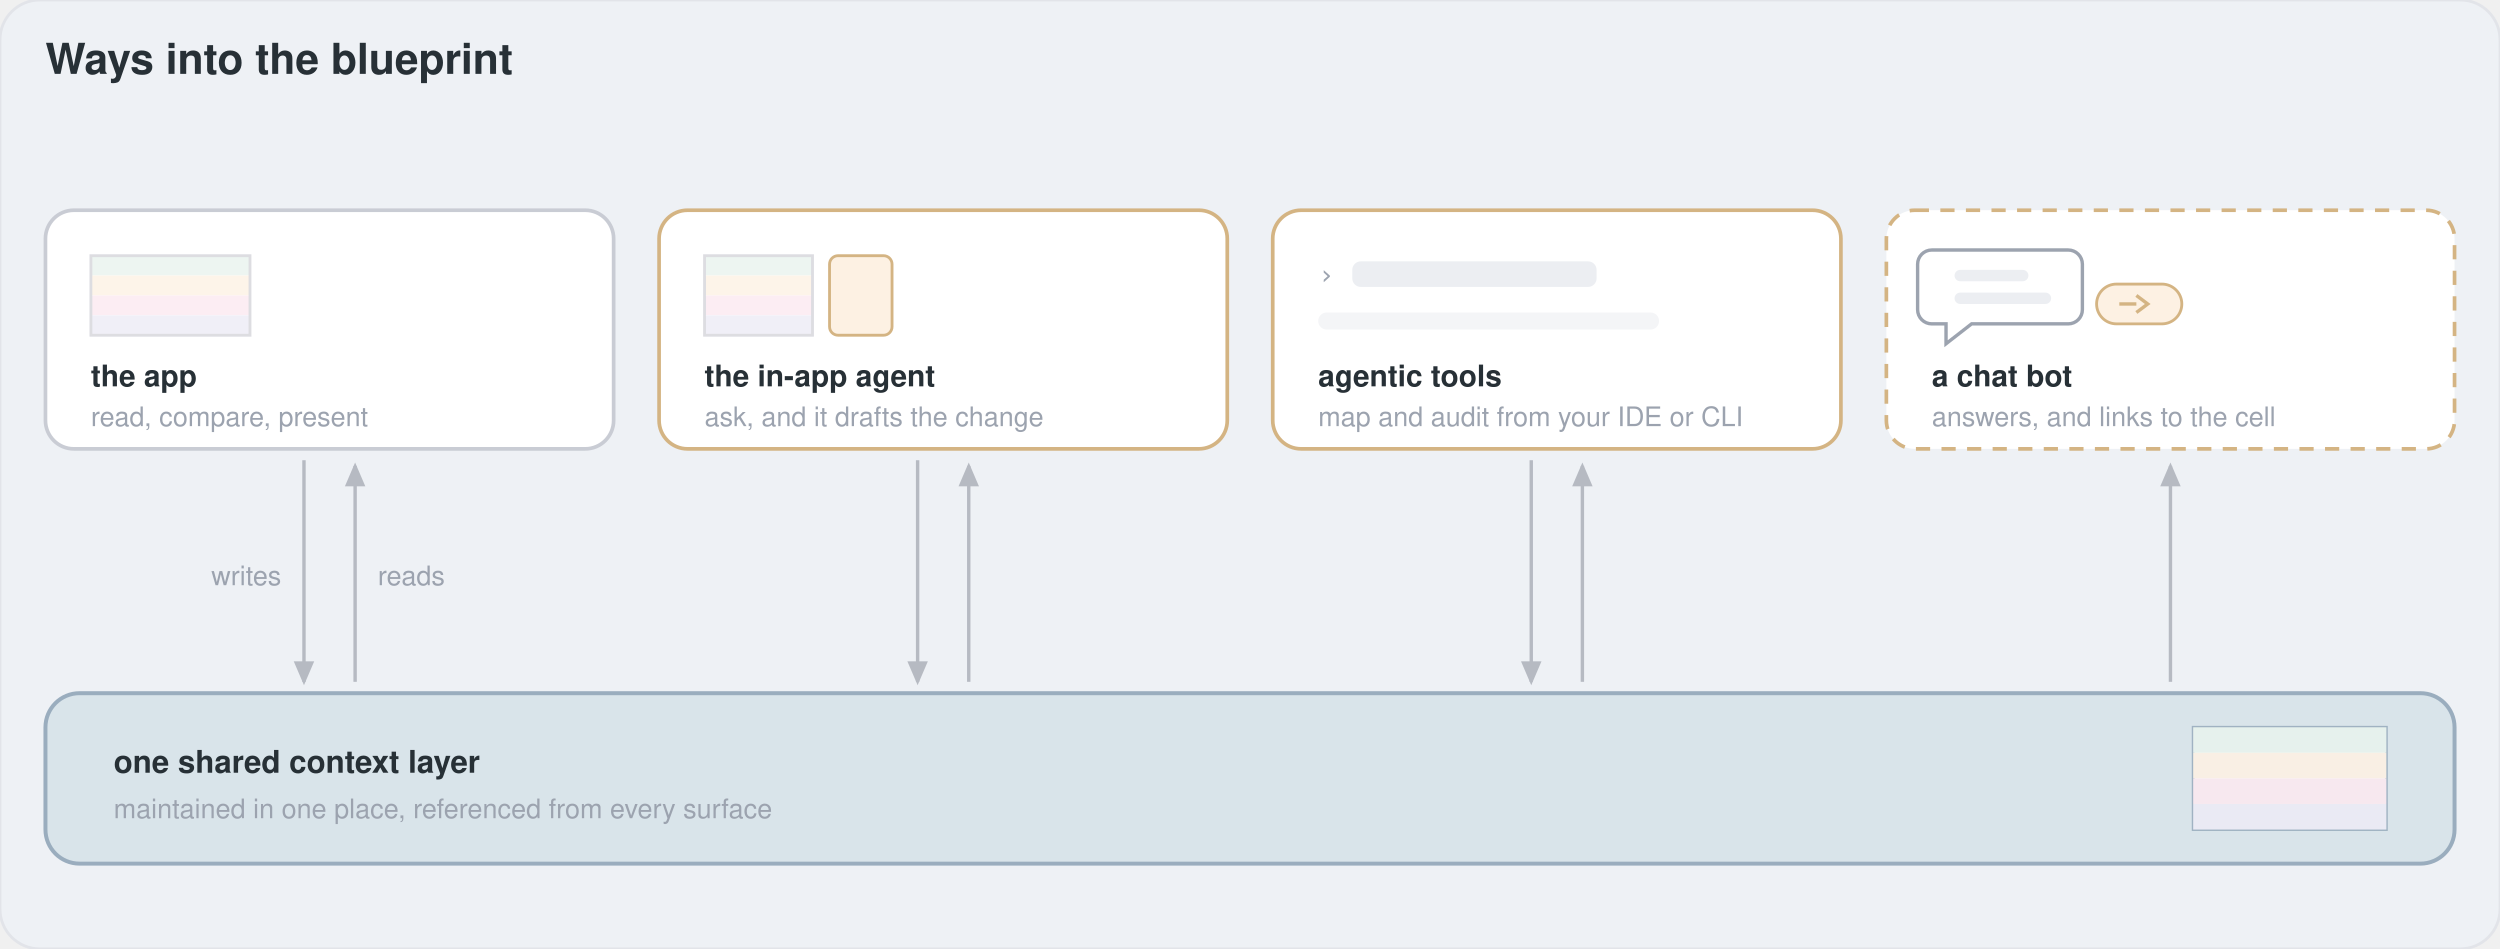
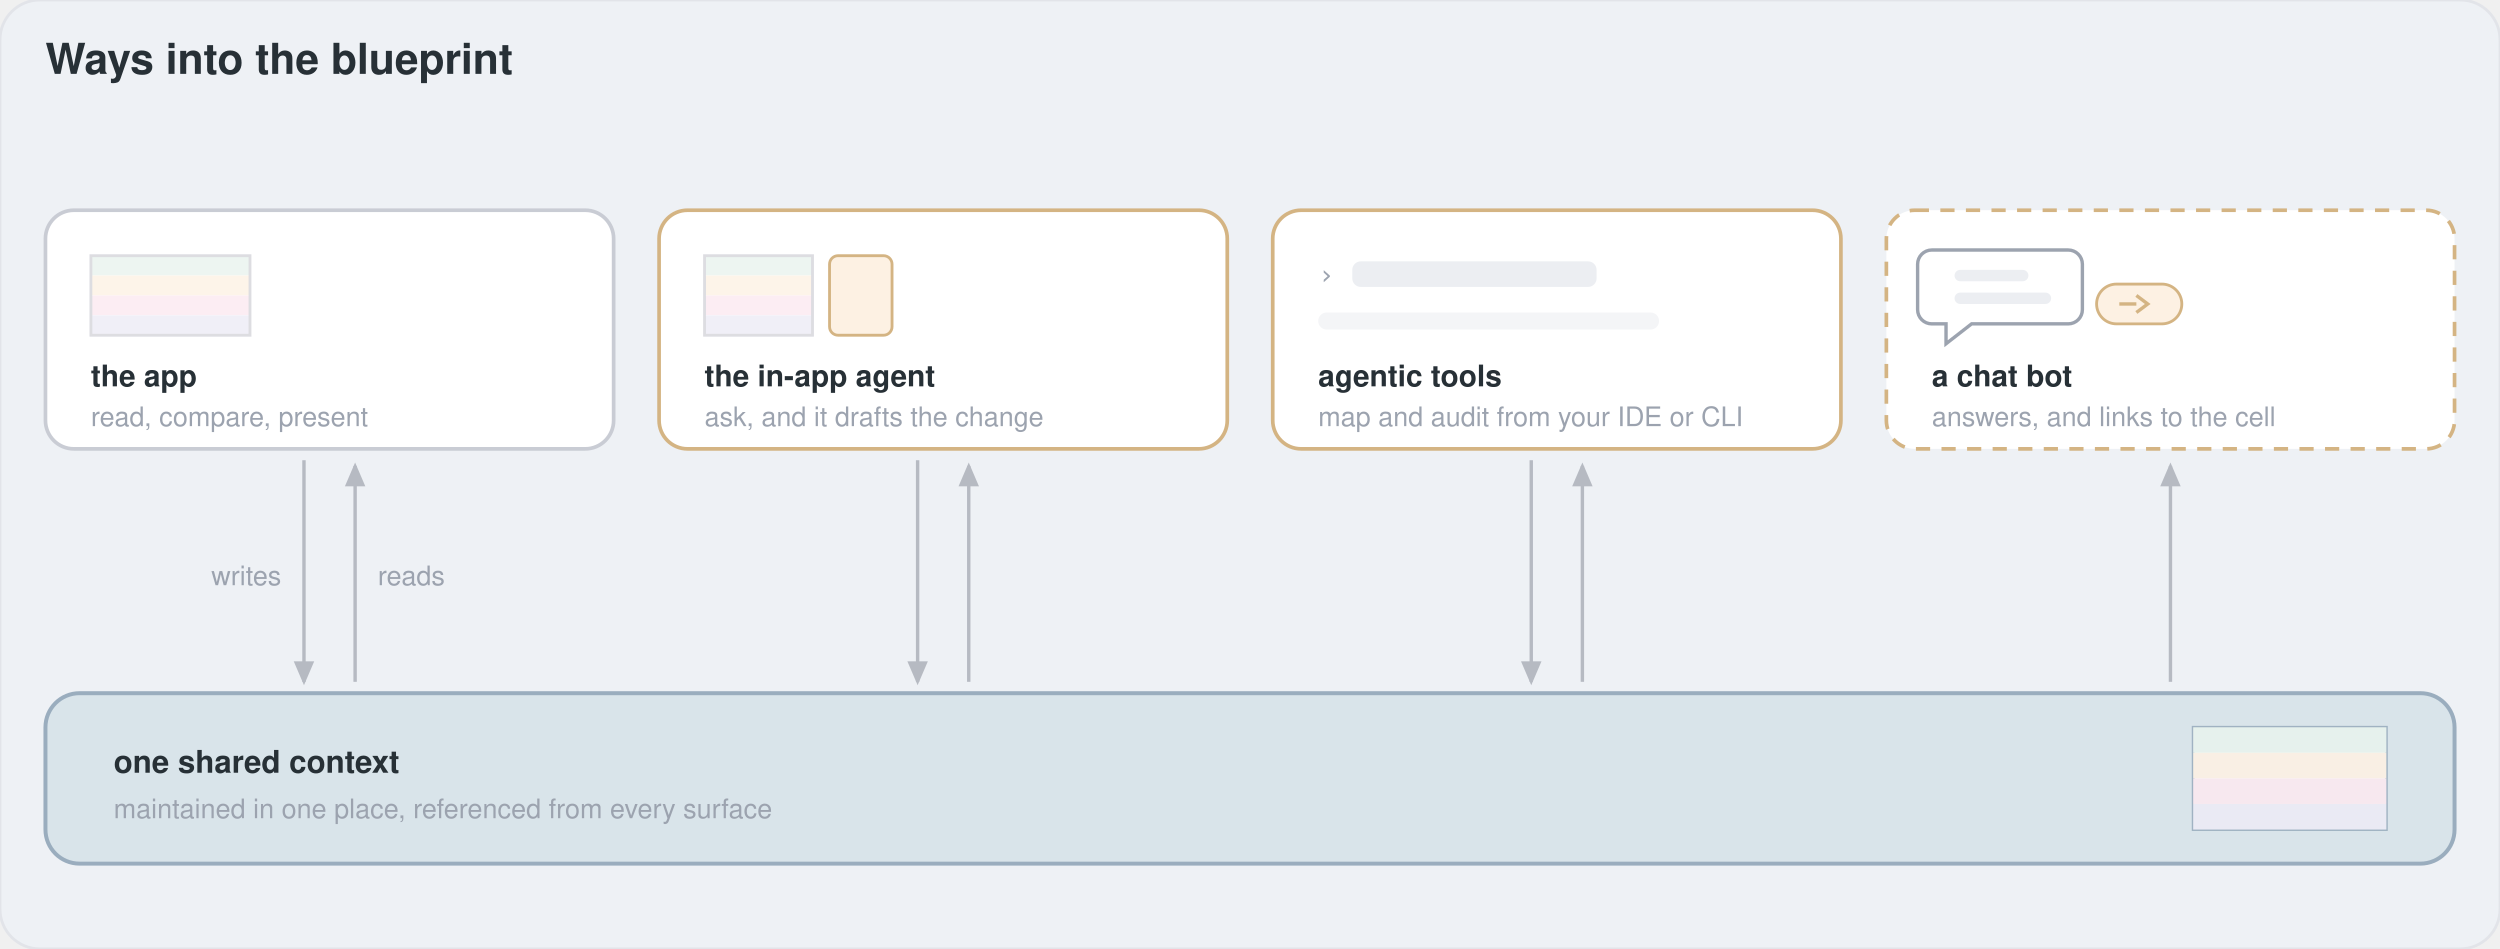
<svg xmlns="http://www.w3.org/2000/svg" viewBox="0 -44 880 334" font-family="-apple-system, 'Segoe UI', Helvetica, Arial, sans-serif">
  <style>
    .title { font-size: 11px; font-weight: 700; fill: #273036; }
    .chip { font-size: 10.5px; font-weight: 700; fill: #273036; }
    .sub { font-size: 9.5px; fill: #9ca3af; }
    .mono { font-family: ui-monospace, SFMono-Regular, Menlo, monospace; }
    .up { stroke: #b6bac2; stroke-width: 1.2; fill: none; marker-end: url(#triF); }
    .down { stroke: #b6bac2; stroke-width: 1.2; fill: none; marker-end: url(#triF); }
    .glyph { stroke: #9ca3af; stroke-width: 1.2; fill: none; }
  </style>
  <defs>
    <marker id="triF" markerWidth="8" markerHeight="8" refX="6" refY="3" orient="auto">
      <path d="M0,0 L7,3 L0,6 Z" fill="#b6bac2" />
    </marker>
  </defs>
  <rect x="0" y="-44" width="880" height="334" rx="14" fill="#eef1f5" stroke="#e2e4e9" />
  <text x="16" y="-18" font-size="15" font-weight="700" fill="#273036">Ways into the blueprint</text>
  <g>
    <rect x="16" y="30" width="200" height="84" rx="10" fill="#ffffff" stroke="#c9ccd4" stroke-width="1.3" />
    <g opacity="0.8">
      <rect x="32" y="46" width="56" height="7" fill="#e8f3ed" />
      <rect x="32" y="53" width="56" height="7" fill="#fdf1e3" />
      <rect x="32" y="60" width="56" height="7" fill="#fbe9f0" />
      <rect x="32" y="67" width="56" height="7" fill="#ecebf5" />
      <rect x="32" y="46" width="56" height="28" fill="none" stroke="#d4d4da" />
    </g>
    <text x="32" y="92" class="chip">the app</text>
    <text x="32" y="106" class="sub">read, compare, present</text>
  </g>
  <g>
    <rect x="232" y="30" width="200" height="84" rx="10" fill="#ffffff" stroke="#d4b483" stroke-width="1.3" />
    <g opacity="0.8">
      <rect x="248" y="46" width="38" height="7" fill="#e8f3ed" />
      <rect x="248" y="53" width="38" height="7" fill="#fdf1e3" />
      <rect x="248" y="60" width="38" height="7" fill="#fbe9f0" />
      <rect x="248" y="67" width="38" height="7" fill="#ecebf5" />
      <rect x="248" y="46" width="38" height="28" fill="none" stroke="#d4d4da" />
    </g>
    <rect x="292" y="46" width="22" height="28" rx="3" fill="#fdf1e3" stroke="#d4b483" />
    <text x="248" y="92" class="chip">the in-app agent</text>
    <text x="248" y="106" class="sub">ask, and it drafts the change</text>
  </g>
  <g>
    <rect x="448" y="30" width="200" height="84" rx="10" fill="#ffffff" stroke="#d4b483" stroke-width="1.3" />
    <text x="464" y="56" class="sub mono" font-size="9" fill="#8a8f98">›</text>
    <rect x="476" y="48" width="86" height="9" rx="3" fill="#eceef2" />
    <rect x="464" y="66" width="120" height="6" rx="3" fill="#f4f5f7" />
    <text x="464" y="92" class="chip">agentic tools</text>
    <text x="464" y="106" class="sub">map and audit from your IDE or CLI</text>
  </g>
  <g>
    <rect x="664" y="30" width="200" height="84" rx="10" fill="#ffffff" stroke="#d4b483" stroke-width="1.3" stroke-dasharray="5 4" />
    <path class="glyph" d="M680,44 h48 a5,5 0 0 1 5,5 v16 a5,5 0 0 1 -5,5 h-34 l-9,7 v-7 h-5 a5,5 0 0 1 -5,-5 v-16 a5,5 0 0 1 5,-5 z" />
    <rect x="688" y="51" width="26" height="4" rx="2" fill="#eceef2" />
    <rect x="688" y="59" width="34" height="4" rx="2" fill="#eceef2" />
    <rect x="738" y="56" width="30" height="14" rx="7" fill="#fdf1e3" stroke="#d4b483" />
    <path d="M746,63 h6 M752,60 l4,3 -4,3" fill="none" stroke="#d4b483" stroke-width="1.2" />
    <text x="680" y="92" class="chip">a chat bot</text>
    <text x="680" y="106" class="sub">answers, and links to the cell</text>
  </g>
  <text x="99" y="162" class="sub" font-size="8" text-anchor="end" fill="#8a8f98">writes</text>
  <text x="133" y="162" class="sub" font-size="8" fill="#8a8f98">reads</text>
  <path class="down" d="M107,118 V196" />
  <path class="up" d="M125,196 V120" />
  <path class="down" d="M323,118 V196" />
  <path class="up" d="M341,196 V120" />
  <path class="down" d="M539,118 V196" />
  <path class="up" d="M557,196 V120" />
  <path class="up" d="M764,196 V120" />
  <rect x="16" y="200" width="848" height="60" rx="12" fill="#d9e4ea" stroke="#9aadbe" stroke-width="1.4" />
-   <text x="40" y="228" class="title" font-size="12">one shared context layer</text>
+   <text x="40" y="228" class="title" font-size="12">one shared context</text>
  <text x="40" y="244" class="sub" fill="#6b7280">maintained in one place, referenced from every surface</text>
  <g opacity="0.9">
    <rect x="772" y="212" width="68" height="36" fill="#ffffff" stroke="#9aadbe" />
    <rect x="772" y="212" width="68" height="9" fill="#e8f3ed" />
    <rect x="772" y="221" width="68" height="9" fill="#fdf1e3" />
    <rect x="772" y="230" width="68" height="9" fill="#fbe9f0" />
    <rect x="772" y="239" width="68" height="9" fill="#ecebf5" />
  </g>
</svg>
